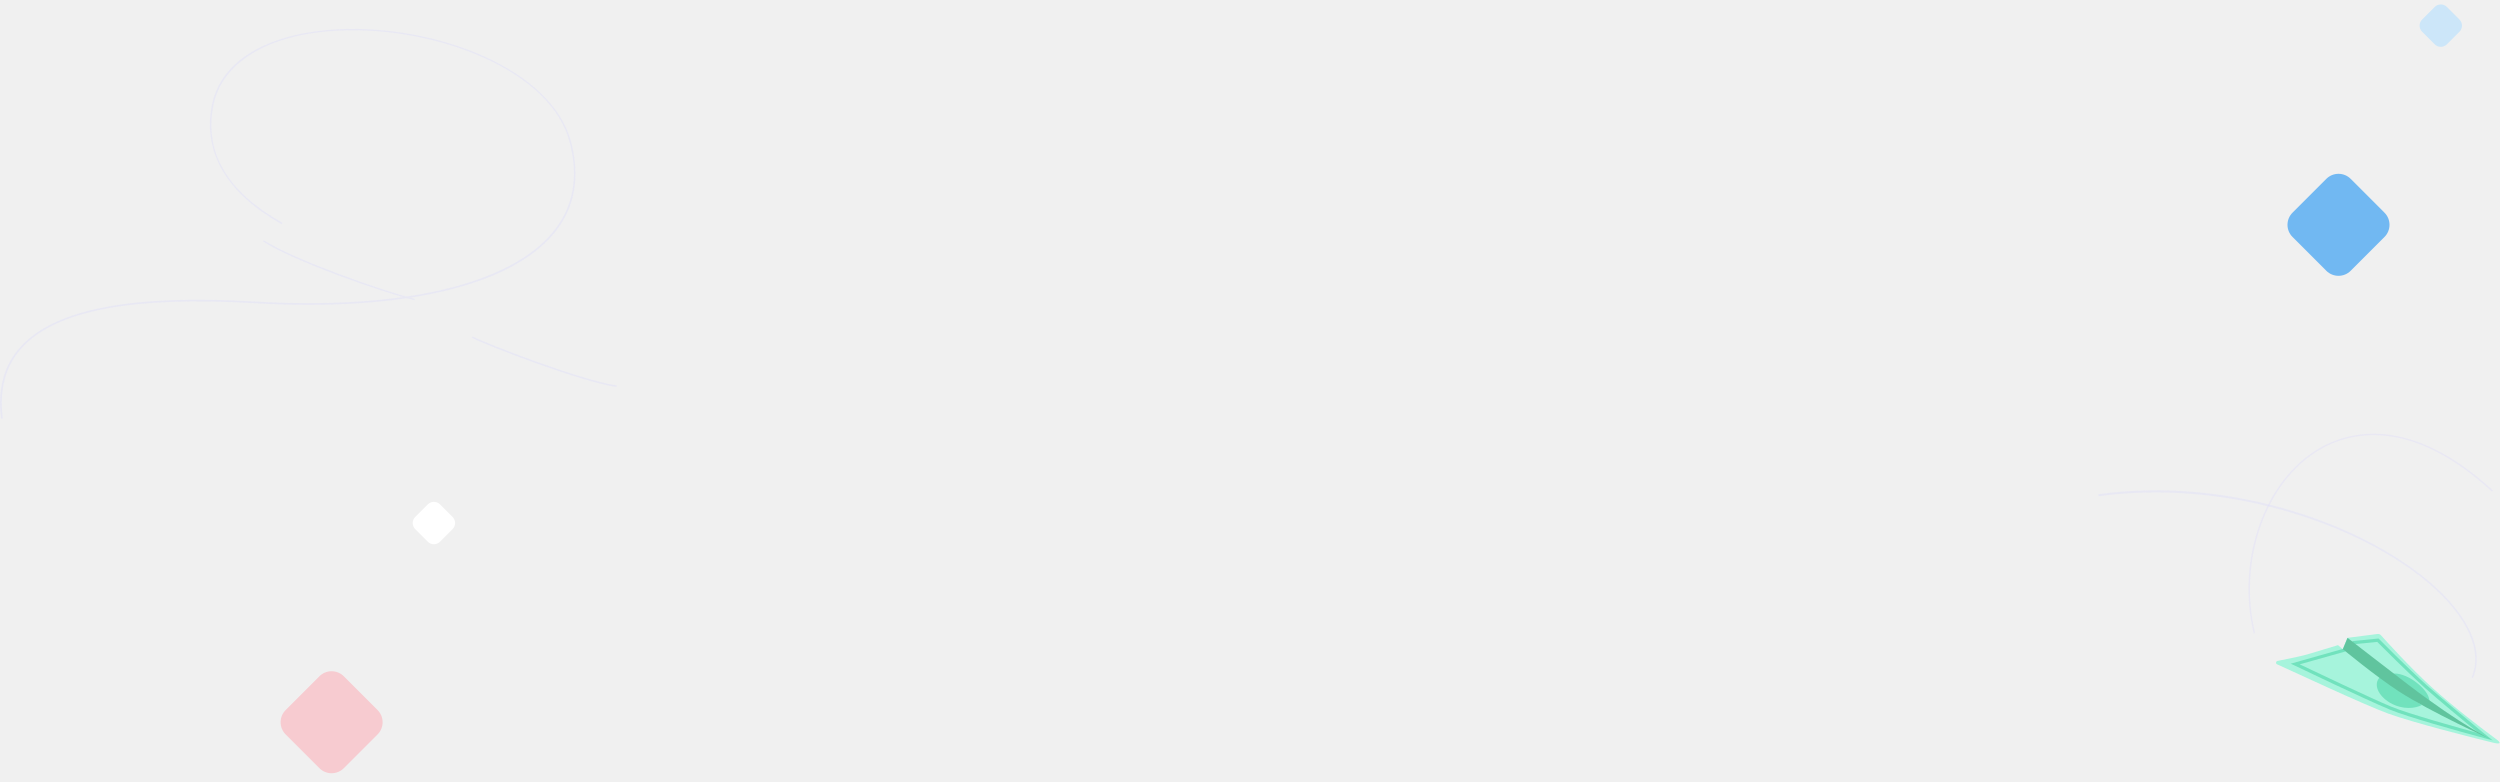
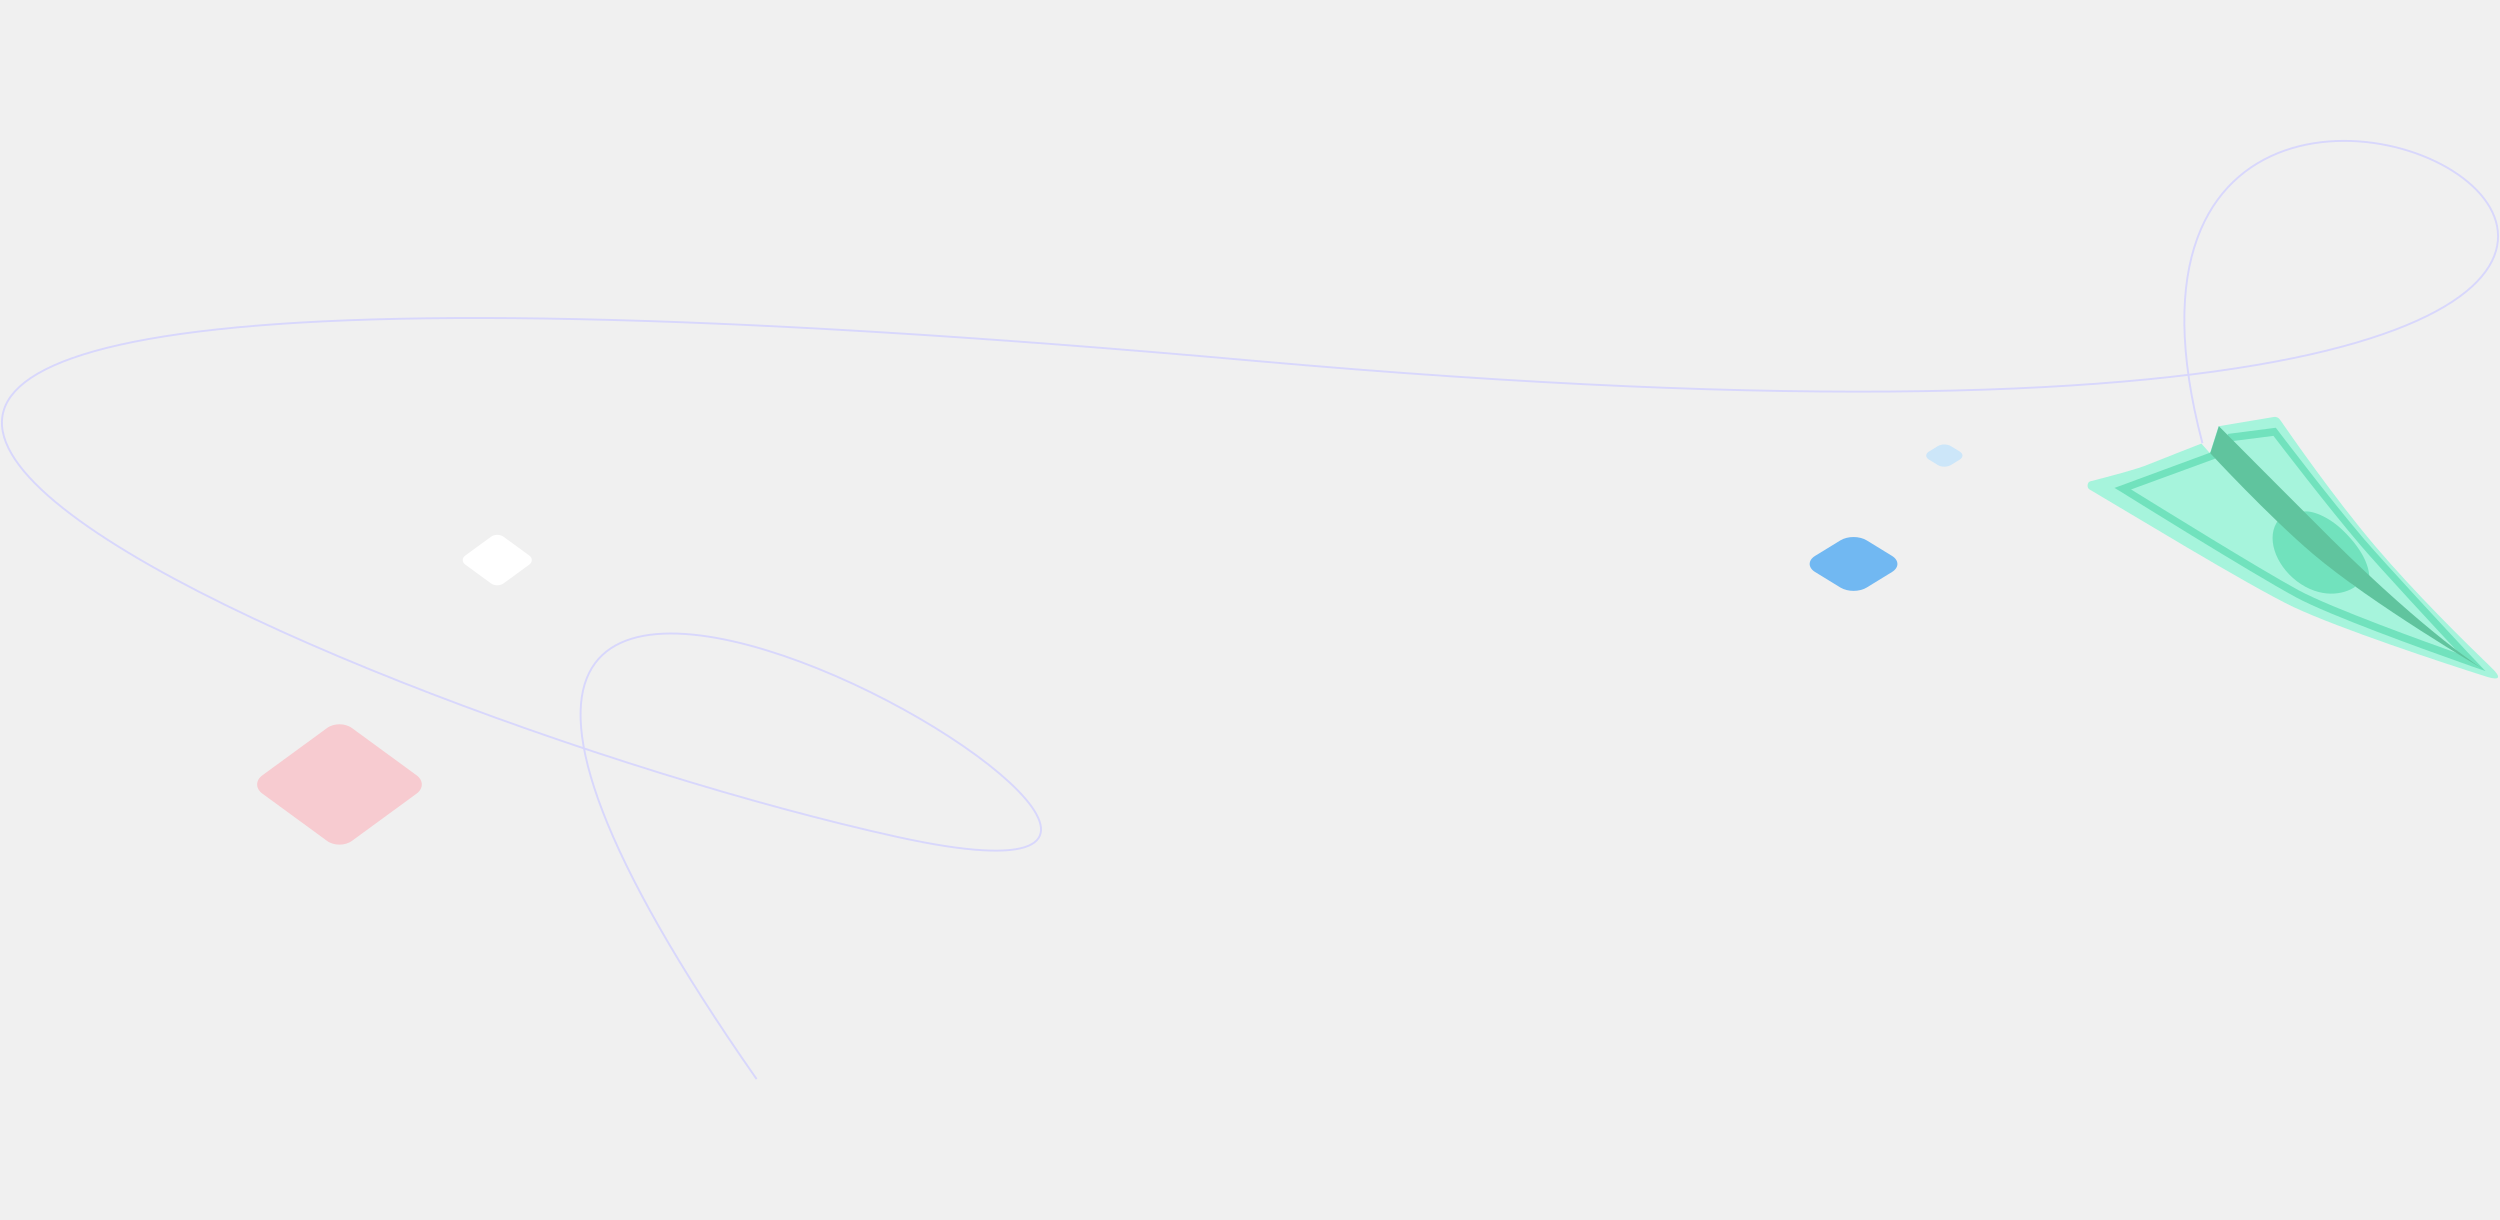
- <svg xmlns="http://www.w3.org/2000/svg" width="800" height="250" viewBox="0 0 1161 362" fill="none">
-   <path d="M1080.34 82.657L1064.66 98.343C1061.53 101.467 1061.53 106.533 1064.66 109.657L1080.34 125.343C1083.47 128.467 1088.53 128.467 1091.66 125.343L1107.34 109.657C1110.47 106.533 1110.47 101.467 1107.34 98.343L1091.66 82.657C1088.53 79.533 1083.47 79.533 1080.34 82.657Z" fill="#71B8F2" />
-   <path d="M1130.67 2.828L1124.83 8.672C1123.27 10.234 1123.27 12.766 1124.83 14.328L1130.67 20.172C1132.23 21.734 1134.77 21.734 1136.33 20.172L1142.17 14.328C1143.73 12.766 1143.73 10.234 1142.17 8.672L1136.33 2.828C1134.77 1.266 1132.23 1.266 1130.67 2.828Z" fill="#CCE6F9" />
-   <path d="M148.343 313.657L132.657 329.343C129.533 332.467 129.533 337.533 132.657 340.657L148.343 356.343C151.467 359.467 156.533 359.467 159.657 356.343L175.343 340.657C178.467 337.533 178.467 332.467 175.343 329.343L159.657 313.657C156.533 310.533 151.467 310.533 148.343 313.657Z" fill="#F7CBD0" />
-   <path d="M198.672 233.828L192.828 239.672C191.266 241.234 191.266 243.766 192.828 245.328L198.672 251.172C200.234 252.734 202.766 252.734 204.328 251.172L210.172 245.328C211.734 243.766 211.734 241.234 210.172 239.672L204.328 233.828C202.766 232.266 200.234 232.266 198.672 233.828Z" fill="white" />
-   <g opacity="0.3">
-     <path d="M0.491 194.031C-1.309 180.156 1.841 168.831 9.866 160.281C25.916 143.031 61.316 136.281 117.941 139.581C186.266 143.631 236.966 131.781 256.991 107.031C266.366 95.481 268.841 81.306 264.341 65.031C260.141 49.581 245.816 35.781 224.141 26.181C204.266 17.331 180.116 12.831 157.841 13.806C124.766 15.231 102.716 28.506 98.966 49.281C95.066 70.806 105.866 88.881 131.216 103.056L130.841 103.731C105.566 89.631 94.316 70.731 98.216 49.206C100.241 38.031 107.066 29.106 118.466 22.806C128.666 17.181 142.241 13.806 157.766 13.131C180.116 12.156 204.416 16.656 224.441 25.581C246.341 35.331 260.741 49.281 265.091 64.956C269.591 81.531 267.116 95.856 257.591 107.631C237.416 132.531 186.491 144.456 117.941 140.406C61.541 137.106 26.366 143.781 10.466 160.806C2.666 169.206 -0.409 180.306 1.316 193.956L0.491 194.031Z" fill="#D8D7FC" />
-     <path d="M192.491 139.056C177.266 135.306 136.166 120.831 122.141 111.756L122.516 111.156C136.541 120.156 177.491 134.631 192.641 138.381L192.491 139.056Z" fill="#D8D7FC" />
-     <path d="M286.316 179.331C269.591 176.931 225.941 159.981 219.116 156.531L219.491 155.856C226.316 159.306 269.816 176.181 286.466 178.581L286.316 179.331Z" fill="#D8D7FC" />
-   </g>
-   <path d="M1046.6 293.806C1038.42 259.756 1051.47 222.781 1076.9 207.856C1090.47 199.906 1119.05 191.806 1157.75 227.356L1157.22 227.881C1118.9 192.631 1090.7 200.581 1077.27 208.456C1052.15 223.231 1039.25 259.831 1047.27 293.581L1046.6 293.806Z" fill="#D8D7FC" fill-opacity="0.3" />
-   <g opacity="0.3">
-     <path d="M1147.77 314.132L1148.45 314.432C1154.45 300.707 1145.15 282.632 1123.7 266.057C1097 245.582 1057.85 231.332 1018.92 228.032C1006.04 226.931 990.828 226.826 974.5 229.092V230.084C1032.57 222.08 1091.1 242.003 1123.17 266.657C1144.4 283.007 1153.55 300.707 1147.77 314.132Z" fill="#D8D7FC" />
-   </g>
-   <path d="M1057.49 308.114C1056.74 307.814 1056.89 306.689 1057.64 306.539C1061.77 305.714 1069.79 304.139 1072.64 303.164C1075.79 302.189 1085.77 299.189 1085.77 299.189L1087.94 301.064L1090.12 295.814L1104.14 294.014C1104.74 293.939 1105.34 294.164 1105.72 294.614C1108.42 297.614 1119.22 309.614 1129.64 319.064C1139.39 327.914 1152.52 337.889 1159.12 342.764C1161.67 344.639 1161.29 345.314 1158.07 344.564C1146.59 341.789 1120.79 335.189 1109.09 330.989C1097.47 326.714 1066.34 312.089 1057.49 308.114Z" fill="#A6F4DC" />
-   <path d="M1105.34 313.964C1101.89 317.264 1104.44 322.739 1109.92 325.964C1115.92 329.414 1121.77 328.589 1124.69 327.014C1120.42 324.164 1105.34 313.964 1105.34 313.964Z" fill="#71E2BD" />
-   <path d="M1111.27 312.465C1113.37 312.015 1117.94 313.29 1121.84 316.29C1127.17 320.34 1128.37 323.639 1128.22 325.589C1123.87 322.214 1111.27 312.465 1111.27 312.465Z" fill="#71E2BD" />
-   <path d="M1157.62 343.439L1154.24 342.539C1154.24 342.539 1153.12 342.239 1151.24 341.714C1141.57 339.089 1118.09 332.564 1109.77 329.114C1098.07 324.239 1065.89 308.789 1065.59 308.639L1063.79 307.814L1088.92 300.689L1089.29 302.114L1067.99 308.114C1074.97 311.414 1100.24 323.489 1110.29 327.689C1118.54 331.139 1143.14 337.964 1151.17 340.139C1145.77 335.714 1131.29 323.714 1126.04 318.989C1117.79 311.564 1105.87 299.564 1103.99 297.689L1092.59 298.814L1092.44 297.314L1104.59 296.114L1104.82 296.339C1104.97 296.489 1118.09 309.839 1127.02 317.864C1132.57 322.814 1148.24 335.789 1152.89 339.614L1157.62 343.439Z" fill="#71E2BD" />
-   <path d="M1157.17 343.139C1157.17 343.139 1143.44 336.614 1118.69 317.789C1111.12 312.014 1090.19 295.814 1090.19 295.814L1088.02 301.064C1088.02 301.064 1102.72 313.289 1113.97 320.639C1128.67 330.239 1157.17 343.139 1157.17 343.139Z" fill="#60C49E" />
+ <svg xmlns="http://www.w3.org/2000/svg" width="1000" height="488" viewBox="0 0 1295 488" fill="none">
+   <path d="M1082.38 181.562C1080.84 180.763 1081.15 177.766 1082.69 177.366C1091.14 175.169 1107.58 170.973 1113.42 168.376C1119.87 165.778 1140.3 157.787 1140.3 157.787L1144.76 162.781L1149.22 148.796L1177.95 144.001C1179.18 143.801 1180.41 144.401 1181.17 145.599C1186.71 153.591 1208.83 185.558 1230.19 210.732C1250.16 234.307 1277.05 260.879 1290.57 273.866C1295.8 278.861 1295.03 280.659 1288.42 278.661C1264.91 271.269 1212.06 253.687 1188.09 242.499C1164.27 231.11 1100.51 192.151 1082.38 181.562Z" fill="#A6F4DC" />
+   <path d="M1180.41 197.146C1173.34 205.937 1178.56 220.522 1189.78 229.113C1202.07 238.303 1214.05 236.106 1220.05 231.91C1211.29 224.318 1180.41 197.146 1180.41 197.146Z" fill="#71E2BD" />
+   <path d="M1192.54 193.151C1196.85 191.952 1206.22 195.348 1214.21 203.34C1225.12 214.129 1227.58 222.92 1227.27 228.114C1218.36 219.124 1192.54 193.151 1192.54 193.151Z" fill="#71E2BD" />
+   <path d="M1287.5 275.663L1280.58 273.265C1280.58 273.265 1278.28 272.466 1274.44 271.068C1254.62 264.075 1206.53 246.693 1189.47 237.503C1165.5 224.516 1099.59 183.359 1098.97 182.959L1095.29 180.762L1146.76 161.781L1147.53 165.577L1103.89 181.561C1118.18 190.352 1169.96 222.518 1190.55 233.706C1207.45 242.897 1257.84 261.078 1274.28 266.872C1263.22 255.084 1233.57 223.118 1222.81 210.531C1205.91 190.751 1181.48 158.784 1177.64 153.79L1154.29 156.786L1153.98 152.791L1178.87 149.594L1179.33 150.193C1179.64 150.593 1206.53 186.156 1224.81 207.534C1236.18 220.72 1268.29 255.284 1277.82 265.473L1287.5 275.663Z" fill="#71E2BD" />
+   <path d="M1286.58 274.865C1286.58 274.865 1258.46 257.483 1207.75 207.335C1192.24 191.951 1149.37 148.796 1149.37 148.796L1144.91 162.781C1144.91 162.781 1175.03 195.348 1198.07 214.927C1228.19 240.501 1286.58 274.865 1286.58 274.865Z" fill="#60C49E" />
+   <path d="M1140.86 157.592C1041.01 -220.051 1797.87 217.429 648.853 114.85C-500.166 12.272 169.522 296.462 464.68 361.52C759.837 426.577 60.942 13.058 391.93 487" stroke="#D8D7FC" />
+   <path d="M169.39 305.146L135.874 329.65C132.307 332.258 132.307 336.486 135.874 339.093L169.39 363.598C172.957 366.206 178.739 366.206 182.306 363.598L215.822 339.093C219.389 336.486 219.389 332.258 215.822 329.65L182.306 305.146C178.739 302.538 172.957 302.538 169.39 305.146Z" fill="#F7CBD0" />
+   <path d="M254.358 206.046L241.034 215.778C239.25 217.081 239.25 219.194 241.034 220.497L254.358 230.229C256.142 231.532 259.035 231.532 260.819 230.229L274.143 220.497C275.927 219.194 275.927 217.081 274.143 215.778L260.819 206.046C259.035 204.743 256.142 204.743 254.358 206.046Z" fill="white" />
+   <path d="M953.316 207.934L940.23 215.964C936.465 218.274 936.465 222.021 940.23 224.332L953.316 232.361C957.082 234.672 963.187 234.672 966.953 232.361L980.038 224.332C983.804 222.021 983.804 218.274 980.038 215.964L966.953 207.934C963.187 205.623 957.082 205.623 953.316 207.934Z" fill="#71B8F2" />
+   <path d="M1003.76 159.118L999.196 161.917C997.312 163.071 997.312 164.943 999.196 166.098L1003.76 168.896C1005.64 170.051 1008.7 170.051 1010.58 168.896L1015.15 166.098C1017.03 164.943 1017.03 163.071 1015.15 161.917L1010.58 159.118C1008.7 157.964 1005.64 157.964 1003.76 159.118Z" fill="#CCE6F9" />
</svg>
